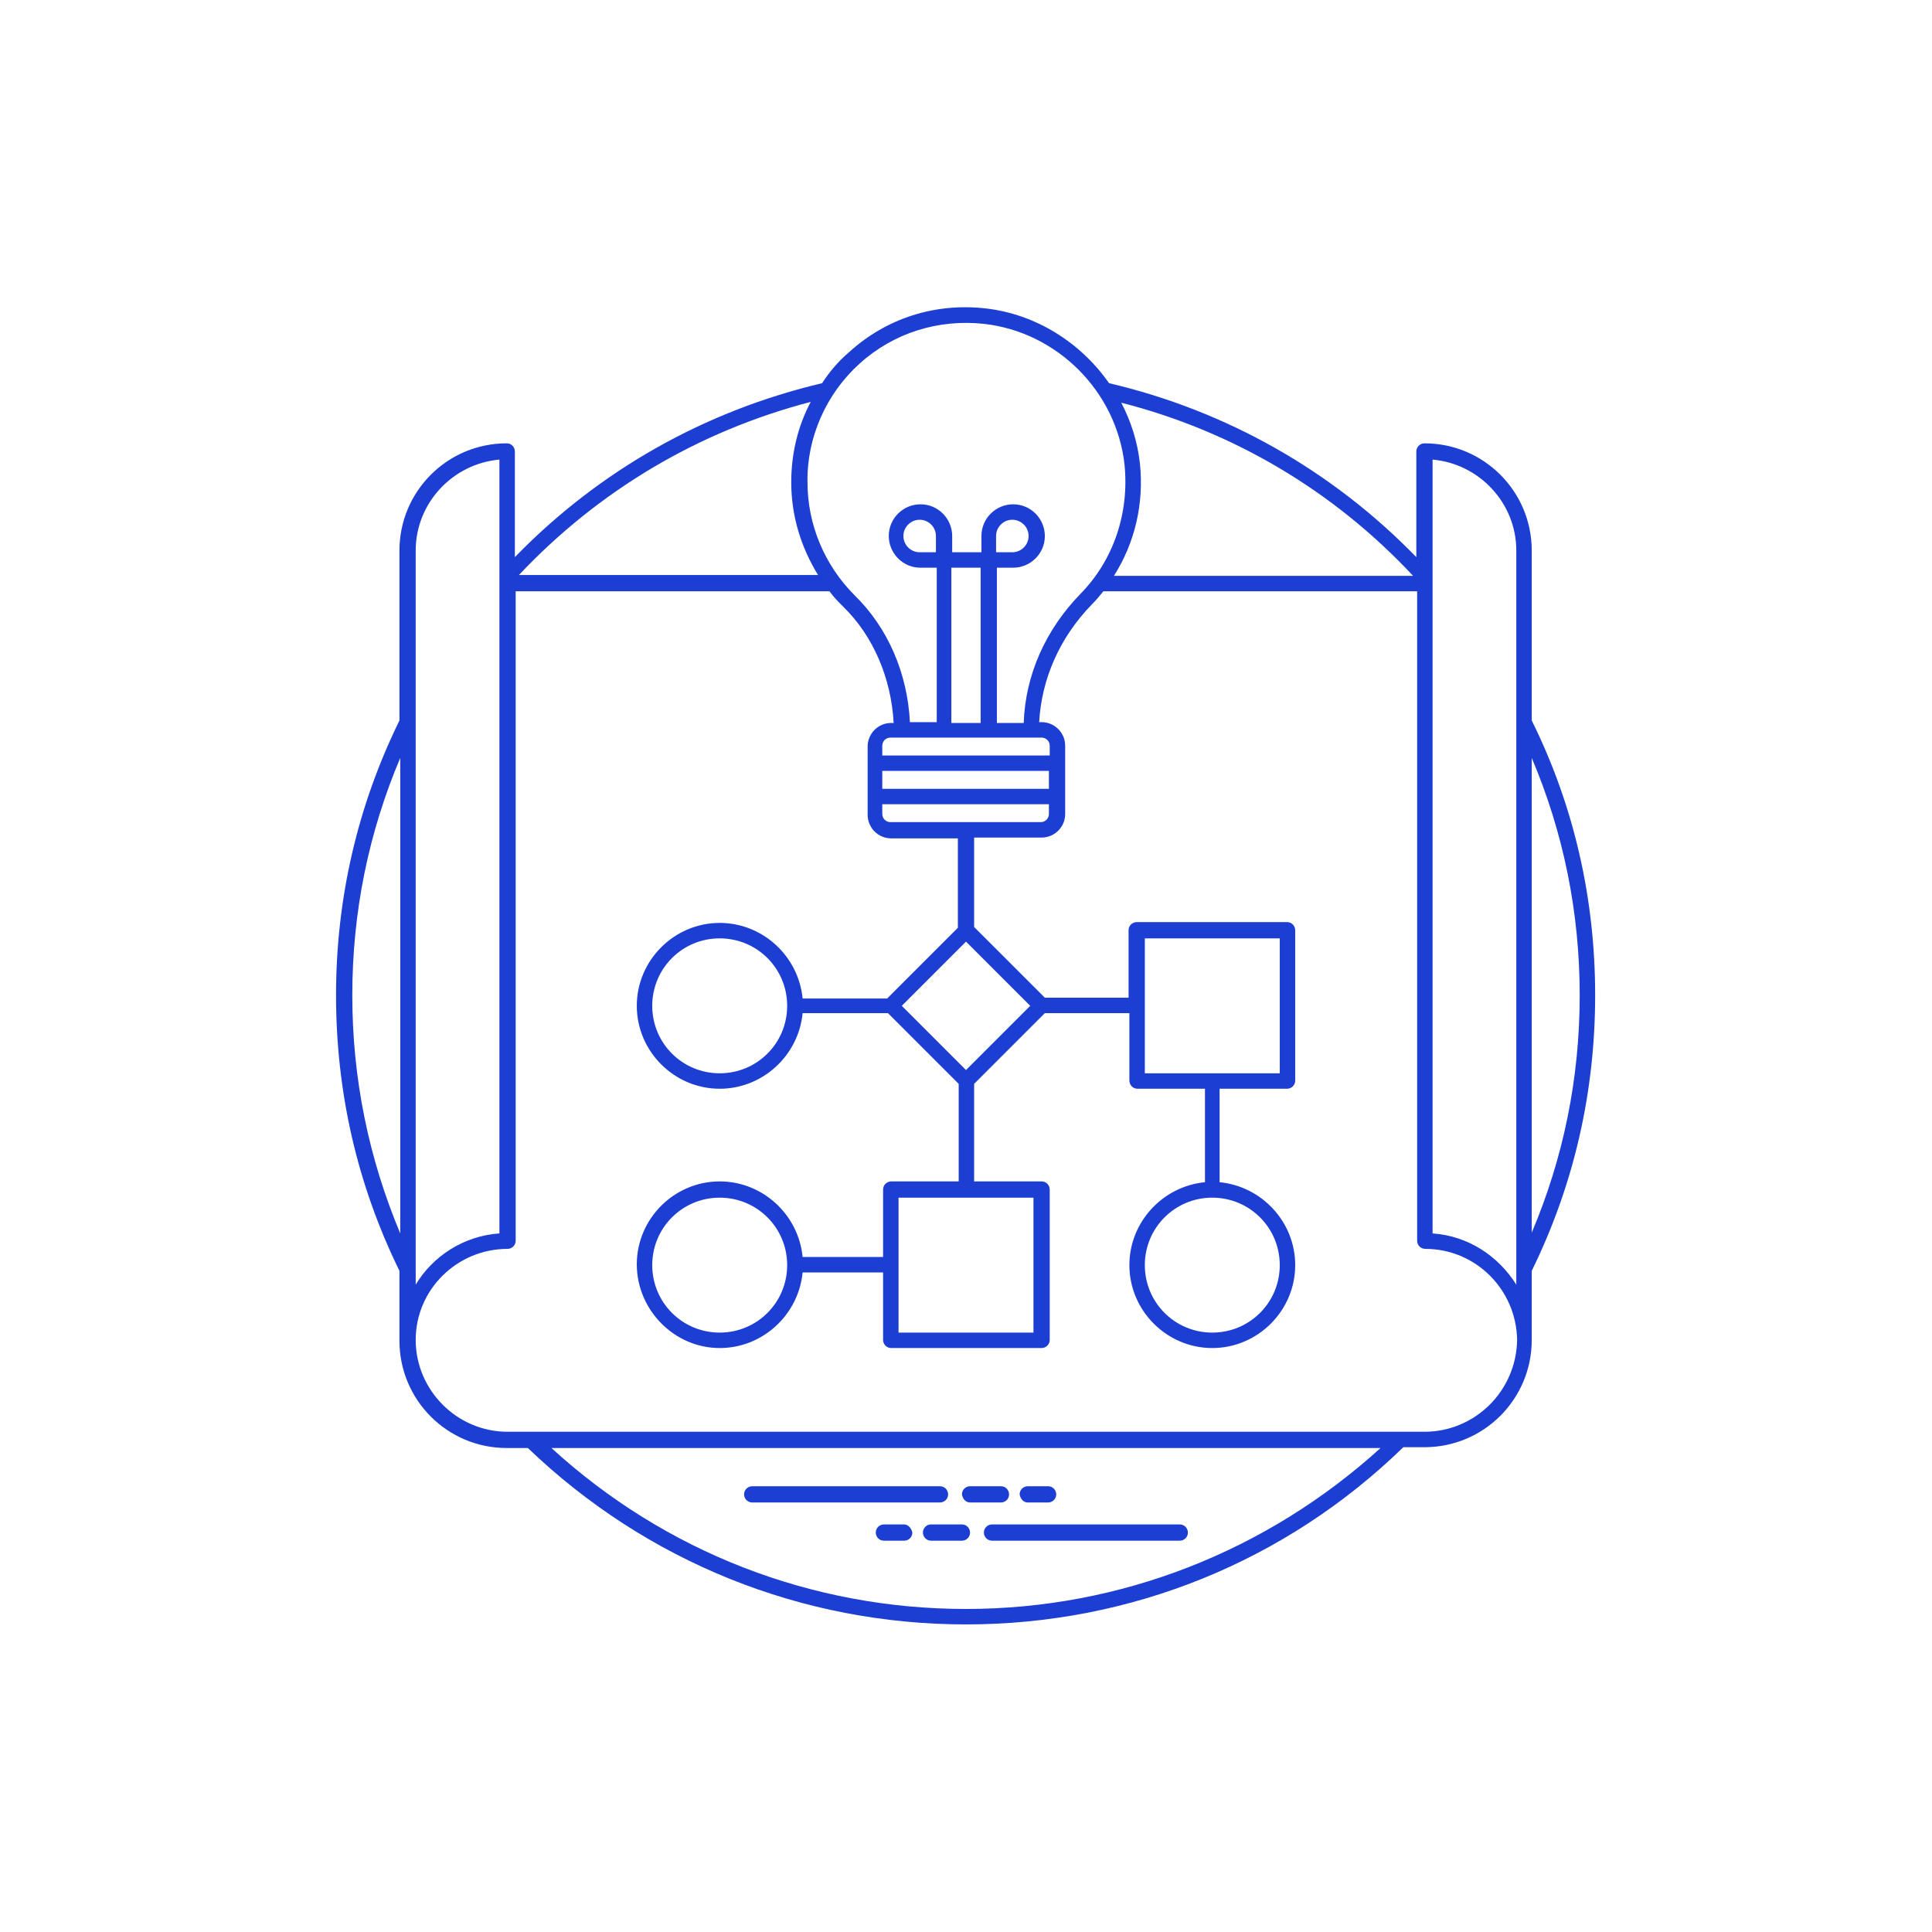
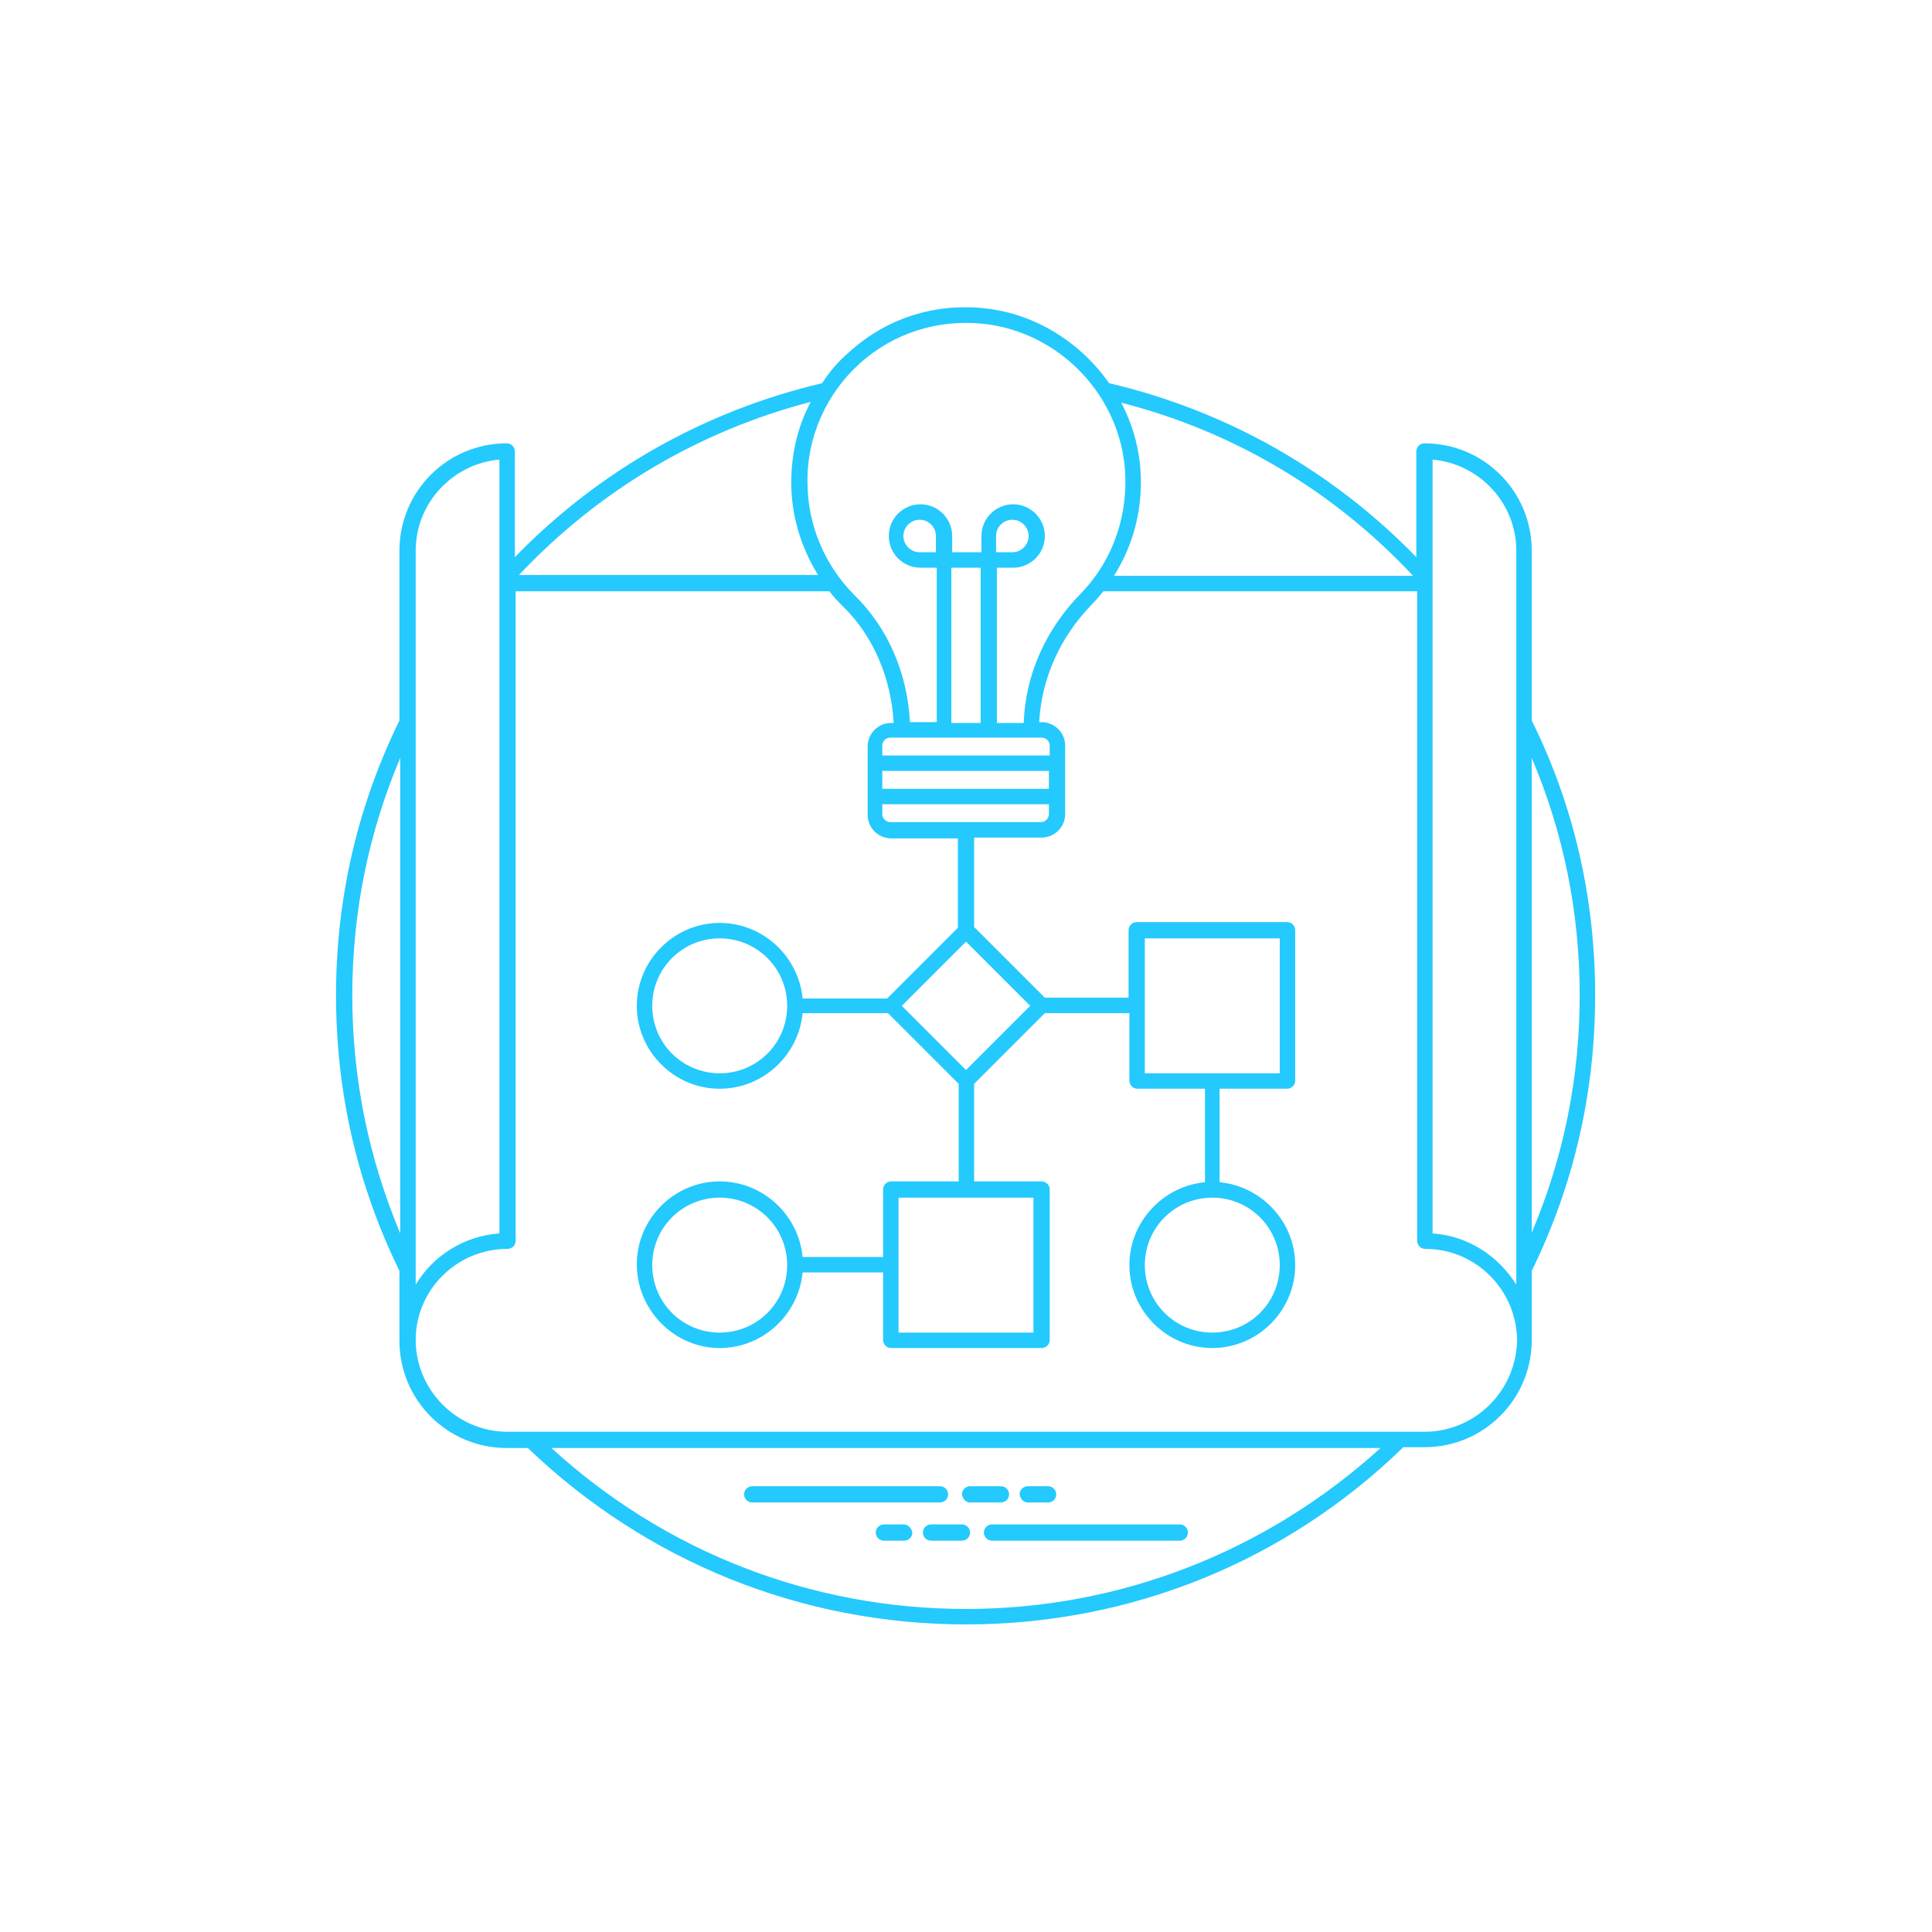
<svg xmlns="http://www.w3.org/2000/svg" width="100" height="100">
-   <svg fill="#1c3ed3" transform="matrix(.69 0 0 .69 15.5 15.5)" viewBox="0 0 164 164">
+   <svg fill="#24c9fd" transform="matrix(.69 0 0 .69 15.5 15.5)" viewBox="0 0 164 164">
    <path d="M55.7 148h23.1c.5 0 1-.4 1-1 0-.5-.4-1-1-1H55.7c-.5 0-1 .4-1 1s.5 1 1 1zM82.5 148h3.8c.5 0 1-.4 1-1 0-.5-.4-1-1-1h-3.8c-.5 0-1 .4-1 1 .1.6.5 1 1 1zM89.6 148h2.5c.5 0 1-.4 1-1 0-.5-.4-1-1-1h-2.5c-.5 0-1 .4-1 1 .1.6.5 1 1 1zM84.2 151.7c0 .5.4 1 1 1h23.1c.5 0 1-.4 1-1 0-.5-.4-1-1-1H85.2c-.6 0-1 .5-1 1zM76.7 151.7c0 .5.4 1 1 1h3.8c.5 0 1-.4 1-1 0-.5-.4-1-1-1h-3.8c-.6 0-1 .5-1 1zM74.4 150.7h-2.5c-.5 0-1 .4-1 1 0 .5.4 1 1 1h2.5c.5 0 1-.4 1-1-.1-.5-.5-1-1-1z" />
    <path d="M151.6 119.5c5.2-10.6 7.8-22 7.8-33.9 0-11.9-2.6-23.3-7.8-33.8V30.9c0-7.3-5.9-13.2-13.2-13.2-.5 0-1 .4-1 1v13c-10.3-10.6-23.3-18-37.8-21.4-3.5-5-9-8.5-15.2-9.2-6.2-.7-12.2 1.2-16.8 5.4-1.3 1.1-2.4 2.4-3.3 3.8C49.9 13.7 36.9 21 26.5 31.7v-13c0-.5-.4-1-1-1-7.3 0-13.2 5.9-13.2 13.2v20.9c-5.2 10.6-7.8 22-7.8 33.8 0 11.9 2.6 23.3 7.8 33.9v8.6c0 7.3 5.9 13.2 13.2 13.2h2.6C42.7 155.3 61.8 163 82 163c20.2 0 39.3-7.7 53.8-21.8h2.6c7.3 0 13.2-5.9 13.2-13.2v-8.5zm5.9-33.9c0 10.2-2 20-5.9 29.2V56.4c3.9 9.2 5.9 19 5.9 29.2zm-7.8-54.7v90.3c-2.2-3.5-5.9-6-10.3-6.3V19.7c5.7.5 10.3 5.3 10.3 11.2zM137 34h-36.8c2.6-4.1 3.7-8.9 3.2-13.8-.3-2.7-1.1-5.2-2.3-7.5 13.7 3.5 26.1 10.8 35.9 21.3zM68.9 7.9c4.2-3.8 9.7-5.5 15.3-4.9 9 1 16.3 8.3 17.3 17.3.6 5.9-1.3 11.7-5.4 15.9-4.3 4.4-6.8 10-7 15.9h-3.3V33h2c2.1 0 3.9-1.7 3.9-3.9 0-2.1-1.7-3.9-3.9-3.9-2.1 0-3.9 1.7-3.9 3.9v2h-3.6v-2c0-2.1-1.7-3.9-3.9-3.9-2.1 0-3.9 1.7-3.9 3.9 0 2.1 1.7 3.9 3.9 3.9h2v19h-3.3c-.3-6-2.7-11.6-6.8-15.6-3.7-3.7-5.8-8.7-5.8-13.9-.1-5.5 2.3-10.9 6.4-14.6zm4.8 110.9v-8.3h16.6v16.6H73.7v-8.3zm8.3-24l-7.9-7.9L82 79l7.9 7.9-7.9 7.9zm-9.3-30.5c-.5 0-1-.4-1-1v-1.2h20.5v1.2c0 .5-.4 1-1 1H72.7zm19.6-4.1H71.7V58h20.5v2.2zm0-4.1H71.7v-1.2c0-.5.4-1 1-1h18.6c.5 0 1 .4 1 1v1.2zm-14-25h-2c-1.1 0-2-.9-2-2s.9-2 2-2 2 .9 2 2v2zm5.5 21h-3.6V33h3.6v19.1zm1.9-21v-2c0-1.1.9-2 2-2s2 .9 2 2-.9 2-2 2h-2zM62.9 12.6c-1.6 3-2.4 6.4-2.4 9.9 0 4.1 1.2 8 3.3 11.4H27c9.8-10.4 22.1-17.7 35.9-21.3zm-38.3 7.1v95.2c-4.4.3-8.2 2.8-10.3 6.3V30.9c0-5.9 4.6-10.7 10.3-11.2zM6.5 85.6c0-10.2 2-20 5.9-29.2v58.5c-3.9-9.3-5.9-19.1-5.9-29.3zM82 161.1c-19 0-37-7-51-19.8h102c-14 12.7-32 19.8-51 19.8zm56.4-21.8H25.6c-6.2 0-11.3-5.1-11.3-11.3 0-6.2 5.1-11.2 11.3-11.2.5 0 1-.4 1-1V35.9h38.6c.5.7 1.1 1.3 1.7 1.9 3.7 3.6 5.9 8.8 6.2 14.3h-.3c-1.6 0-2.9 1.3-2.9 2.9v8.4c0 1.6 1.3 2.9 2.9 2.9H81v11L72.3 86H61.9c-.5-5.2-4.9-9.3-10.2-9.3-5.6 0-10.2 4.6-10.2 10.2s4.6 10.2 10.2 10.2c5.3 0 9.7-4.1 10.2-9.3h10.5l8.7 8.7v12h-8.3c-.5 0-1 .4-1 1v8.3h-9.9c-.5-5.2-4.9-9.3-10.2-9.3-5.6 0-10.2 4.6-10.2 10.2S46.1 129 51.7 129c5.3 0 9.7-4.1 10.2-9.3h9.9v8.3c0 .5.4 1 1 1h18.5c.5 0 1-.4 1-1v-18.5c0-.5-.4-1-1-1H83v-12l8.7-8.7h10.4v8.3c0 .5.4 1 1 1h8.3v11.5c-5.2.5-9.3 4.9-9.3 10.2 0 5.6 4.6 10.2 10.2 10.2s10.2-4.6 10.2-10.2c0-5.3-4.1-9.7-9.3-10.2V97.1h8.3c.5 0 1-.4 1-1V77.6c0-.5-.4-1-1-1H103c-.5 0-1 .4-1 1v8.3H91.7L83 77.2v-11h8.3c1.6 0 2.9-1.3 2.9-2.9v-8.4c0-1.6-1.3-2.9-2.9-2.9H91c.3-5.3 2.5-10.4 6.5-14.5.5-.5 1-1.1 1.4-1.6h38.6v79.9c0 .5.4 1 1 1 6.2 0 11.2 5 11.3 11.2-.1 6.3-5.2 11.3-11.4 11.3zM60 86.9c0 4.6-3.7 8.3-8.3 8.3-4.6 0-8.3-3.7-8.3-8.3 0-4.6 3.7-8.3 8.3-8.3 4.6 0 8.3 3.7 8.3 8.3zm0 31.9c0 4.6-3.7 8.3-8.3 8.3-4.6 0-8.3-3.7-8.3-8.3 0-4.6 3.7-8.3 8.3-8.3 4.6 0 8.3 3.7 8.3 8.3zm52.3-8.3c4.6 0 8.3 3.7 8.3 8.3 0 4.6-3.7 8.3-8.3 8.3-4.6 0-8.3-3.7-8.3-8.3 0-4.6 3.7-8.3 8.3-8.3zM104 95.2V78.6h16.6v16.6H104z" />
  </svg>
</svg>
